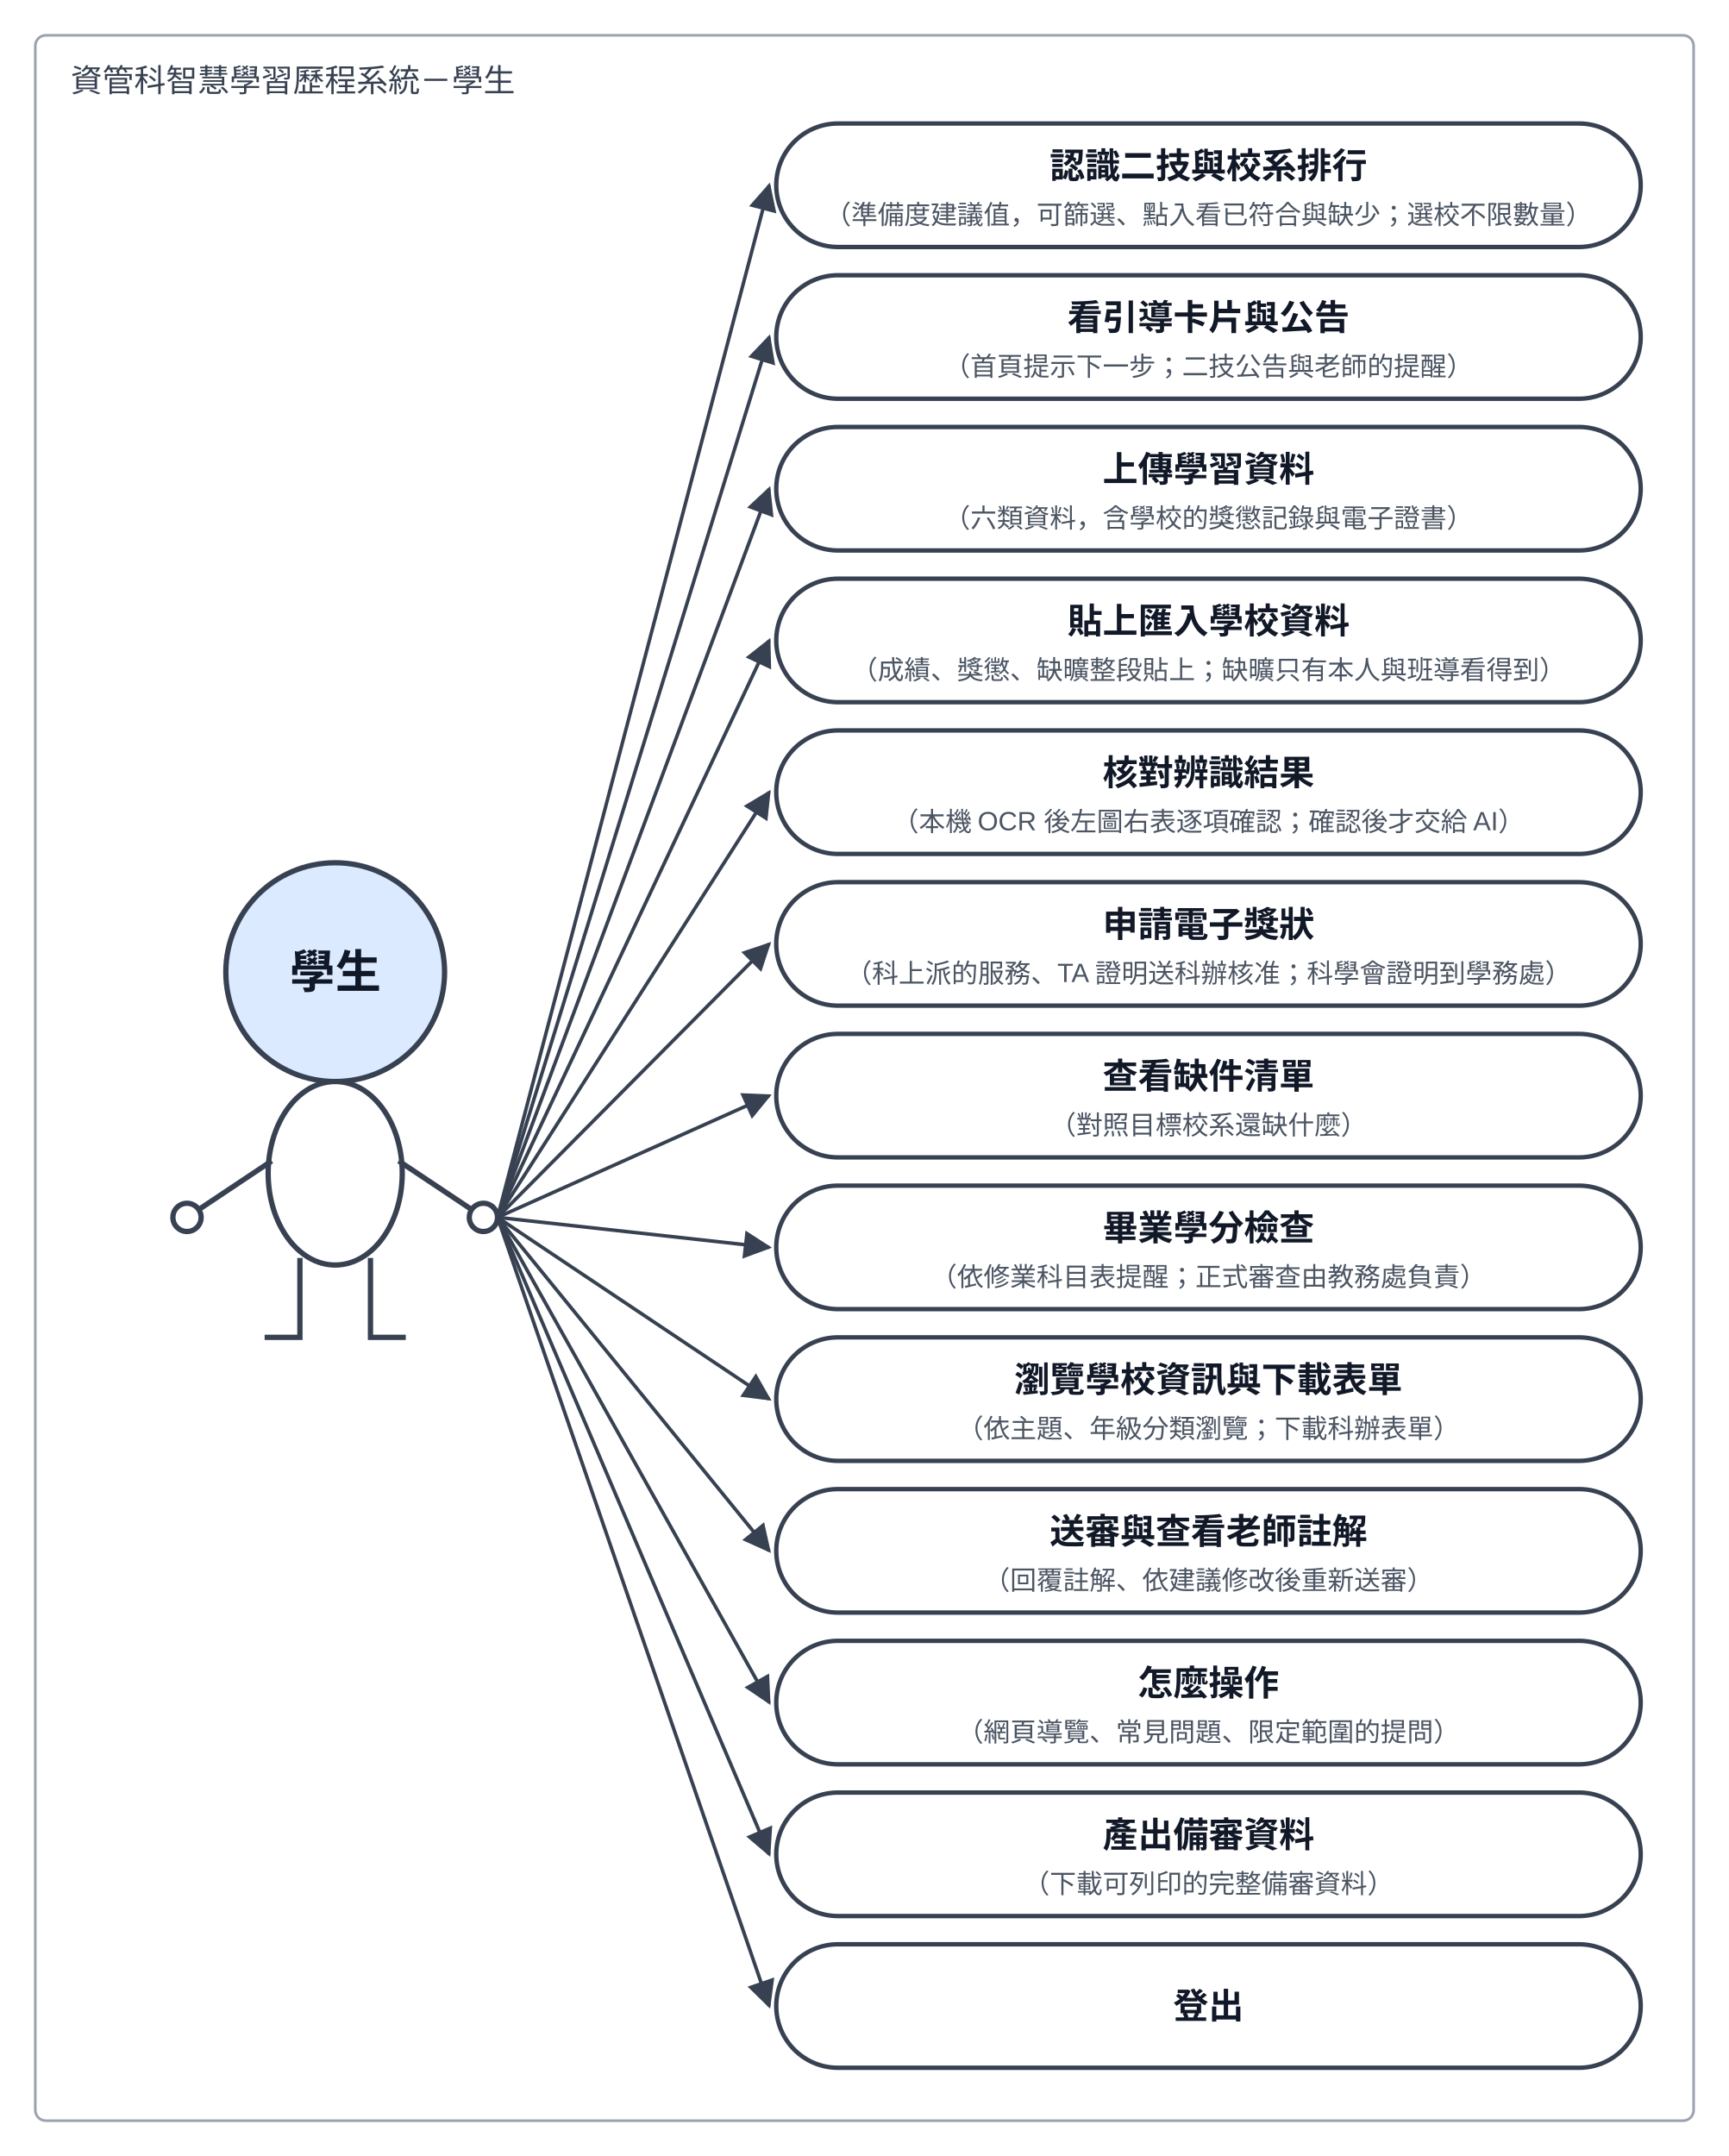
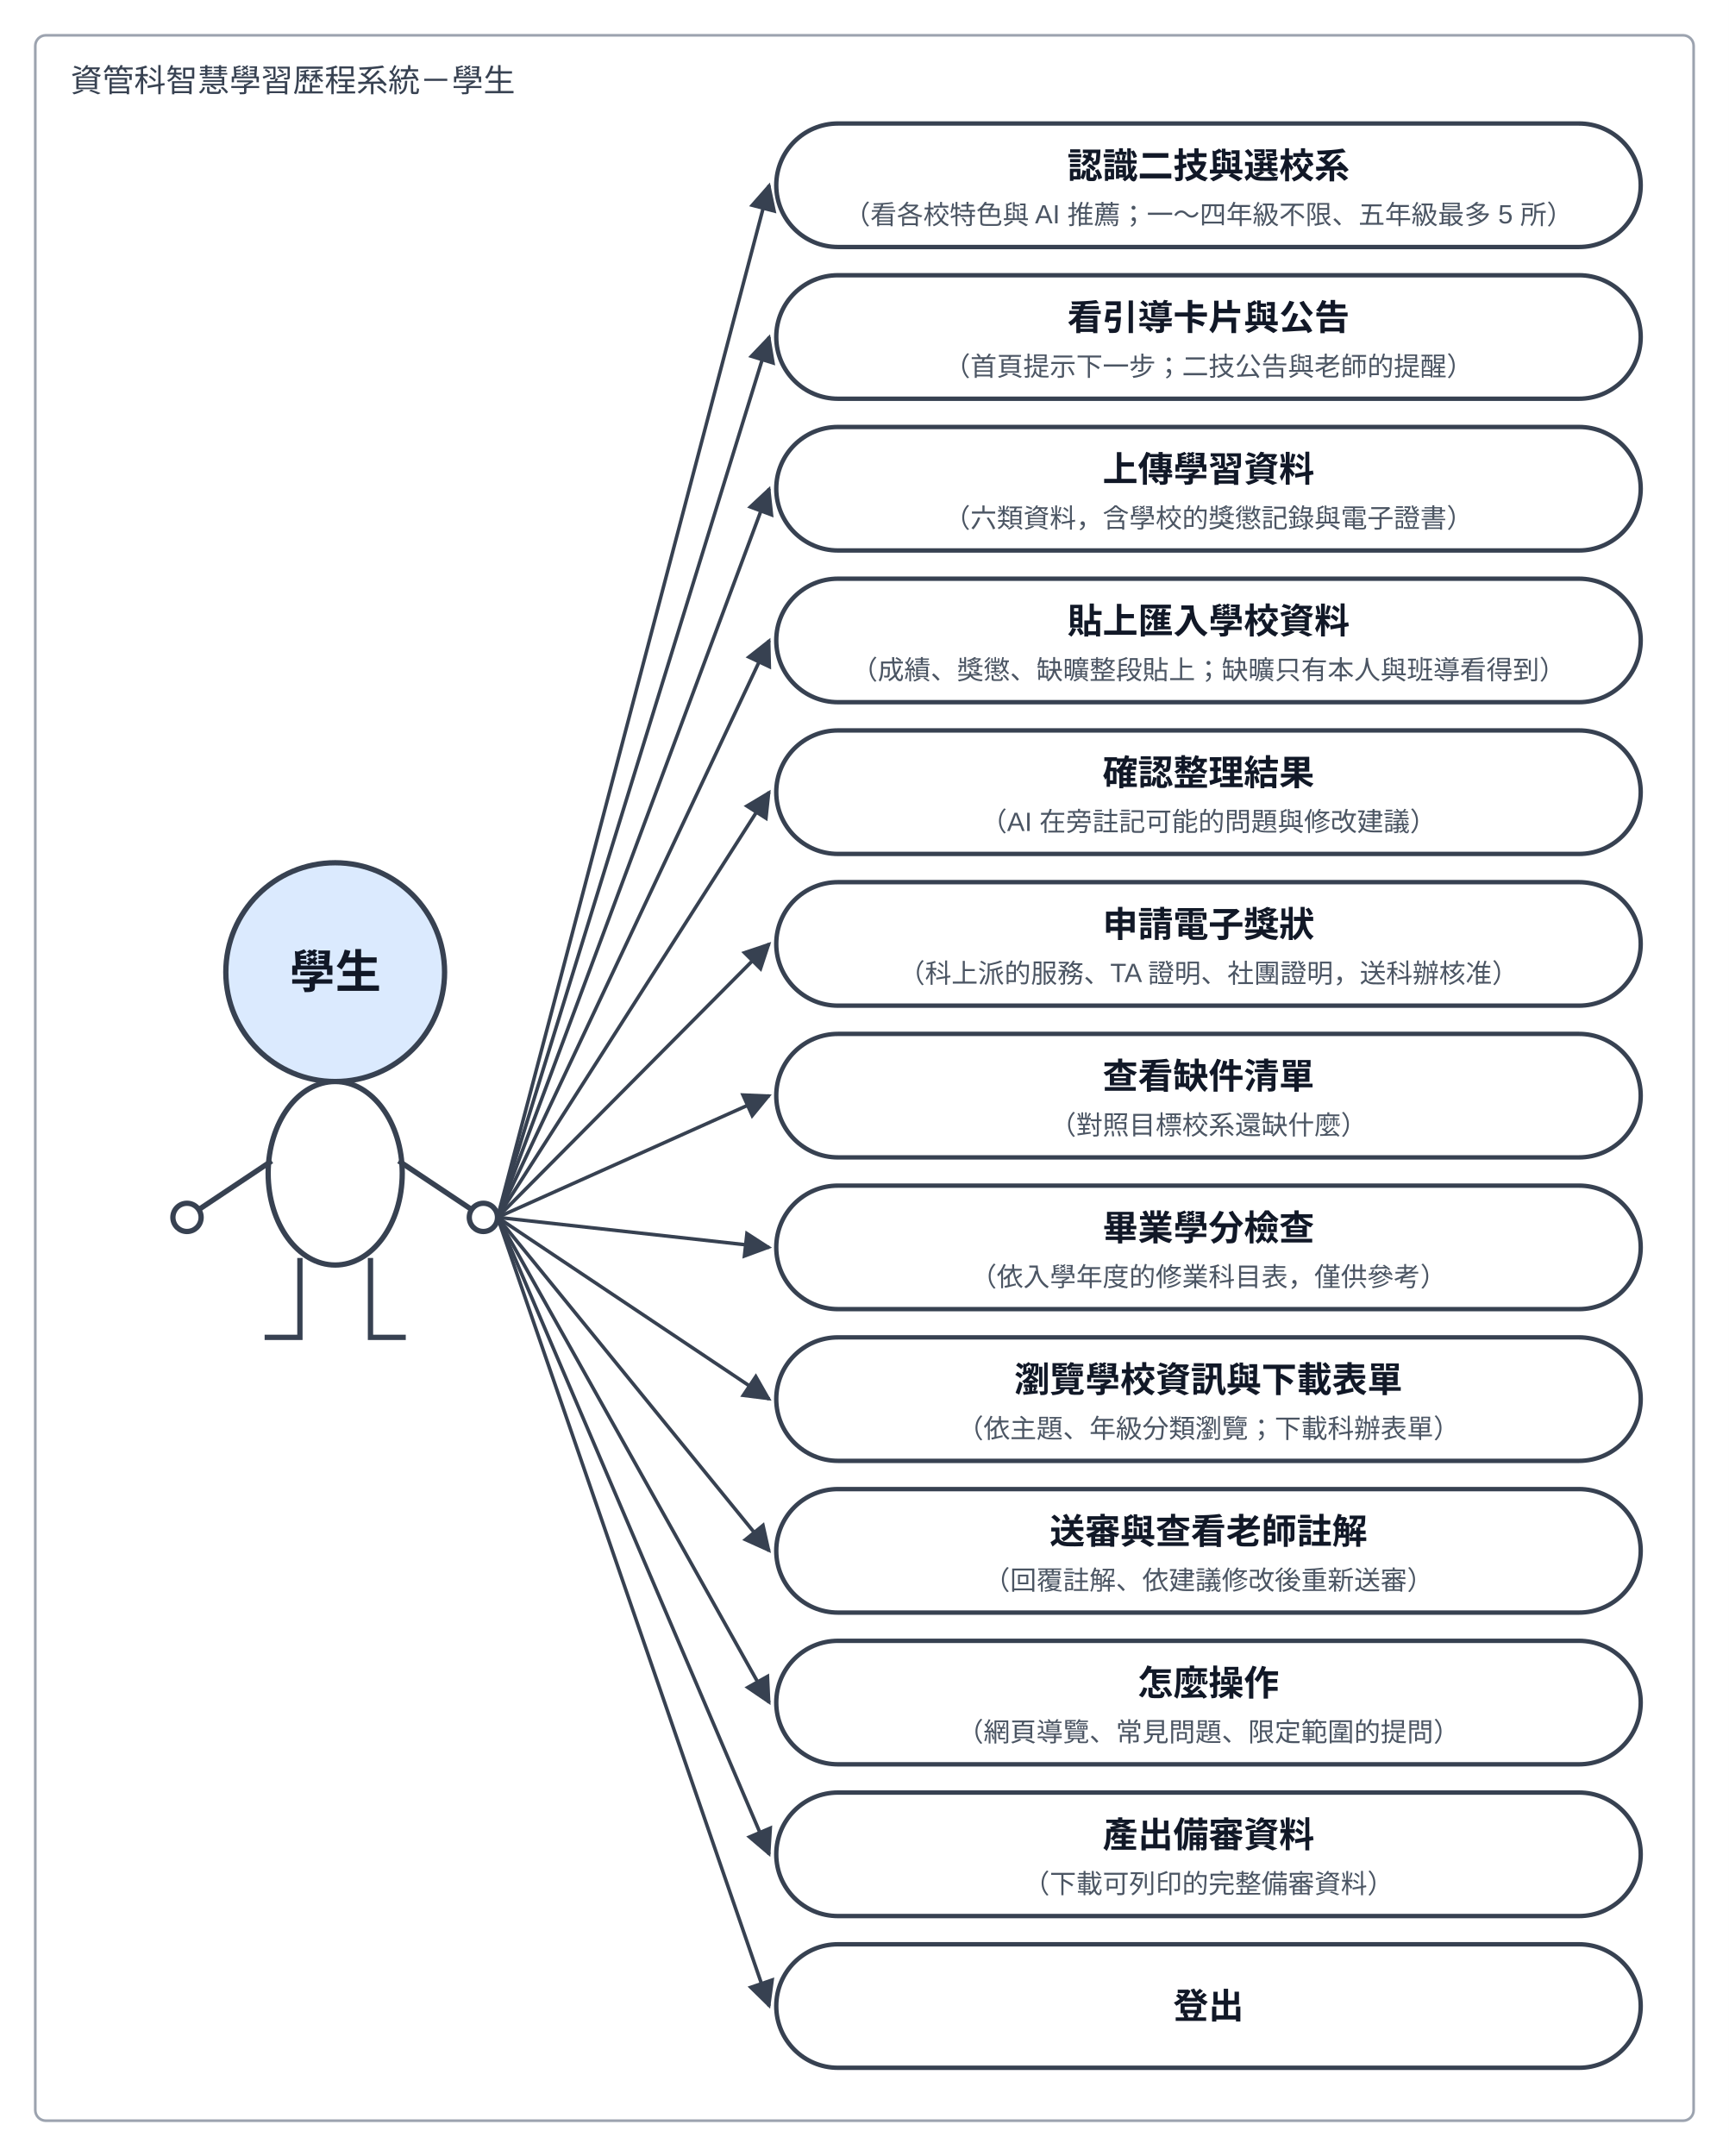
<svg xmlns="http://www.w3.org/2000/svg" width="980" height="1222" viewBox="0 0 980 1222" font-family="Microsoft JhengHei, Noto Sans TC, Arial, sans-serif">
  <rect width="980" height="1222" fill="#FFFFFF" />
  <defs>
    <marker id="arrow" viewBox="0 0 10 10" refX="9" refY="5" markerWidth="8" markerHeight="8" orient="auto-start-reverse">
      <path d="M0,0 L10,5 L0,10 z" fill="#374151" />
    </marker>
  </defs>
  <rect x="20" y="20" width="940" height="1182" fill="none" stroke="#9CA3AF" stroke-width="1.5" rx="6" />
  <text x="40" y="52" font-size="18" fill="#374151">資管科智慧學習歷程系統－學生</text>
  <circle cx="190" cy="551.0" r="62" fill="#DBEAFE" stroke="#374151" stroke-width="3" />
  <text x="190" y="560.0" font-size="26" font-weight="bold" text-anchor="middle" fill="#111827">學生</text>
  <ellipse cx="190" cy="665.0" rx="38" ry="52" fill="#FFFFFF" stroke="#374151" stroke-width="3" />
  <path d="M154,658.0 L112,686.0" stroke="#374151" stroke-width="3" fill="none" />
  <circle cx="106" cy="690.0" r="8" fill="#FFFFFF" stroke="#374151" stroke-width="3" />
  <path d="M226,658.0 L268,686.0" stroke="#374151" stroke-width="3" fill="none" />
  <circle cx="274" cy="690.0" r="8" fill="#FFFFFF" stroke="#374151" stroke-width="3" />
  <path d="M170,713.0 L170,758.0 L150,758.0" stroke="#374151" stroke-width="3" fill="none" />
  <path d="M210,713.0 L210,758.0 L230,758.0" stroke="#374151" stroke-width="3" fill="none" />
  <path d="M282,690.0 L436,105.0" stroke="#374151" stroke-width="2" fill="none" marker-end="url(#arrow)" />
  <rect x="440" y="70" width="490" height="70" rx="35.0" fill="#FFFFFF" stroke="#374151" stroke-width="2.5" />
-   <text x="685.0" y="101.0" font-size="20" font-weight="bold" text-anchor="middle" fill="#111827">認識二技與校系排行</text>
-   <text x="685.0" y="127.0" font-size="15" text-anchor="middle" fill="#4B5563">（準備度建議值，可篩選、點入看已符合與缺少；選校不限數量）</text>
+   <text x="685.0" y="101.0" font-size="20" font-weight="bold" text-anchor="middle" fill="#111827">認識二技與選校系</text>
+   <text x="685.0" y="127.0" font-size="15" text-anchor="middle" fill="#4B5563">（看各校特色與 AI 推薦；一～四年級不限、五年級最多 5 所）</text>
  <path d="M282,690.0 L436,191.0" stroke="#374151" stroke-width="2" fill="none" marker-end="url(#arrow)" />
  <rect x="440" y="156" width="490" height="70" rx="35.0" fill="#FFFFFF" stroke="#374151" stroke-width="2.5" />
  <text x="685.0" y="187.0" font-size="20" font-weight="bold" text-anchor="middle" fill="#111827">看引導卡片與公告</text>
  <text x="685.0" y="213.0" font-size="15" text-anchor="middle" fill="#4B5563">（首頁提示下一步；二技公告與老師的提醒）</text>
  <path d="M282,690.0 L436,277.0" stroke="#374151" stroke-width="2" fill="none" marker-end="url(#arrow)" />
  <rect x="440" y="242" width="490" height="70" rx="35.0" fill="#FFFFFF" stroke="#374151" stroke-width="2.5" />
  <text x="685.0" y="273.0" font-size="20" font-weight="bold" text-anchor="middle" fill="#111827">上傳學習資料</text>
  <text x="685.0" y="299.0" font-size="15" text-anchor="middle" fill="#4B5563">（六類資料，含學校的獎懲記錄與電子證書）</text>
  <path d="M282,690.0 L436,363.0" stroke="#374151" stroke-width="2" fill="none" marker-end="url(#arrow)" />
  <rect x="440" y="328" width="490" height="70" rx="35.0" fill="#FFFFFF" stroke="#374151" stroke-width="2.5" />
  <text x="685.0" y="359.0" font-size="20" font-weight="bold" text-anchor="middle" fill="#111827">貼上匯入學校資料</text>
  <text x="685.0" y="385.0" font-size="15" text-anchor="middle" fill="#4B5563">（成績、獎懲、缺曠整段貼上；缺曠只有本人與班導看得到）</text>
  <path d="M282,690.0 L436,449.0" stroke="#374151" stroke-width="2" fill="none" marker-end="url(#arrow)" />
  <rect x="440" y="414" width="490" height="70" rx="35.0" fill="#FFFFFF" stroke="#374151" stroke-width="2.5" />
-   <text x="685.0" y="445.0" font-size="20" font-weight="bold" text-anchor="middle" fill="#111827">核對辨識結果</text>
-   <text x="685.0" y="471.0" font-size="15" text-anchor="middle" fill="#4B5563">（本機 OCR 後左圖右表逐項確認；確認後才交給 AI）</text>
+   <text x="685.0" y="445.0" font-size="20" font-weight="bold" text-anchor="middle" fill="#111827">確認整理結果</text>
+   <text x="685.0" y="471.0" font-size="15" text-anchor="middle" fill="#4B5563">（AI 在旁註記可能的問題與修改建議）</text>
  <path d="M282,690.0 L436,535.0" stroke="#374151" stroke-width="2" fill="none" marker-end="url(#arrow)" />
  <rect x="440" y="500" width="490" height="70" rx="35.0" fill="#FFFFFF" stroke="#374151" stroke-width="2.5" />
  <text x="685.0" y="531.0" font-size="20" font-weight="bold" text-anchor="middle" fill="#111827">申請電子獎狀</text>
-   <text x="685.0" y="557.0" font-size="15" text-anchor="middle" fill="#4B5563">（科上派的服務、TA 證明送科辦核准；科學會證明到學務處）</text>
+   <text x="685.0" y="557.0" font-size="15" text-anchor="middle" fill="#4B5563">（科上派的服務、TA 證明、社團證明，送科辦核准）</text>
  <path d="M282,690.0 L436,621.0" stroke="#374151" stroke-width="2" fill="none" marker-end="url(#arrow)" />
  <rect x="440" y="586" width="490" height="70" rx="35.0" fill="#FFFFFF" stroke="#374151" stroke-width="2.5" />
  <text x="685.0" y="617.0" font-size="20" font-weight="bold" text-anchor="middle" fill="#111827">查看缺件清單</text>
  <text x="685.0" y="643.0" font-size="15" text-anchor="middle" fill="#4B5563">（對照目標校系還缺什麼）</text>
  <path d="M282,690.0 L436,707.0" stroke="#374151" stroke-width="2" fill="none" marker-end="url(#arrow)" />
  <rect x="440" y="672" width="490" height="70" rx="35.0" fill="#FFFFFF" stroke="#374151" stroke-width="2.5" />
  <text x="685.0" y="703.0" font-size="20" font-weight="bold" text-anchor="middle" fill="#111827">畢業學分檢查</text>
-   <text x="685.0" y="729.0" font-size="15" text-anchor="middle" fill="#4B5563">（依修業科目表提醒；正式審查由教務處負責）</text>
+   <text x="685.0" y="729.0" font-size="15" text-anchor="middle" fill="#4B5563">（依入學年度的修業科目表，僅供參考）</text>
  <path d="M282,690.0 L436,793.0" stroke="#374151" stroke-width="2" fill="none" marker-end="url(#arrow)" />
  <rect x="440" y="758" width="490" height="70" rx="35.0" fill="#FFFFFF" stroke="#374151" stroke-width="2.5" />
  <text x="685.0" y="789.0" font-size="20" font-weight="bold" text-anchor="middle" fill="#111827">瀏覽學校資訊與下載表單</text>
  <text x="685.0" y="815.0" font-size="15" text-anchor="middle" fill="#4B5563">（依主題、年級分類瀏覽；下載科辦表單）</text>
  <path d="M282,690.0 L436,879.0" stroke="#374151" stroke-width="2" fill="none" marker-end="url(#arrow)" />
  <rect x="440" y="844" width="490" height="70" rx="35.0" fill="#FFFFFF" stroke="#374151" stroke-width="2.5" />
  <text x="685.0" y="875.0" font-size="20" font-weight="bold" text-anchor="middle" fill="#111827">送審與查看老師註解</text>
  <text x="685.0" y="901.0" font-size="15" text-anchor="middle" fill="#4B5563">（回覆註解、依建議修改後重新送審）</text>
  <path d="M282,690.0 L436,965.0" stroke="#374151" stroke-width="2" fill="none" marker-end="url(#arrow)" />
  <rect x="440" y="930" width="490" height="70" rx="35.0" fill="#FFFFFF" stroke="#374151" stroke-width="2.5" />
  <text x="685.0" y="961.0" font-size="20" font-weight="bold" text-anchor="middle" fill="#111827">怎麼操作</text>
  <text x="685.0" y="987.0" font-size="15" text-anchor="middle" fill="#4B5563">（網頁導覽、常見問題、限定範圍的提問）</text>
  <path d="M282,690.0 L436,1051.0" stroke="#374151" stroke-width="2" fill="none" marker-end="url(#arrow)" />
  <rect x="440" y="1016" width="490" height="70" rx="35.0" fill="#FFFFFF" stroke="#374151" stroke-width="2.5" />
  <text x="685.0" y="1047.0" font-size="20" font-weight="bold" text-anchor="middle" fill="#111827">產出備審資料</text>
  <text x="685.0" y="1073.0" font-size="15" text-anchor="middle" fill="#4B5563">（下載可列印的完整備審資料）</text>
  <path d="M282,690.0 L436,1137.0" stroke="#374151" stroke-width="2" fill="none" marker-end="url(#arrow)" />
  <rect x="440" y="1102" width="490" height="70" rx="35.0" fill="#FFFFFF" stroke="#374151" stroke-width="2.5" />
  <text x="685.0" y="1144.0" font-size="20" font-weight="bold" text-anchor="middle" fill="#111827">登出</text>
</svg>
